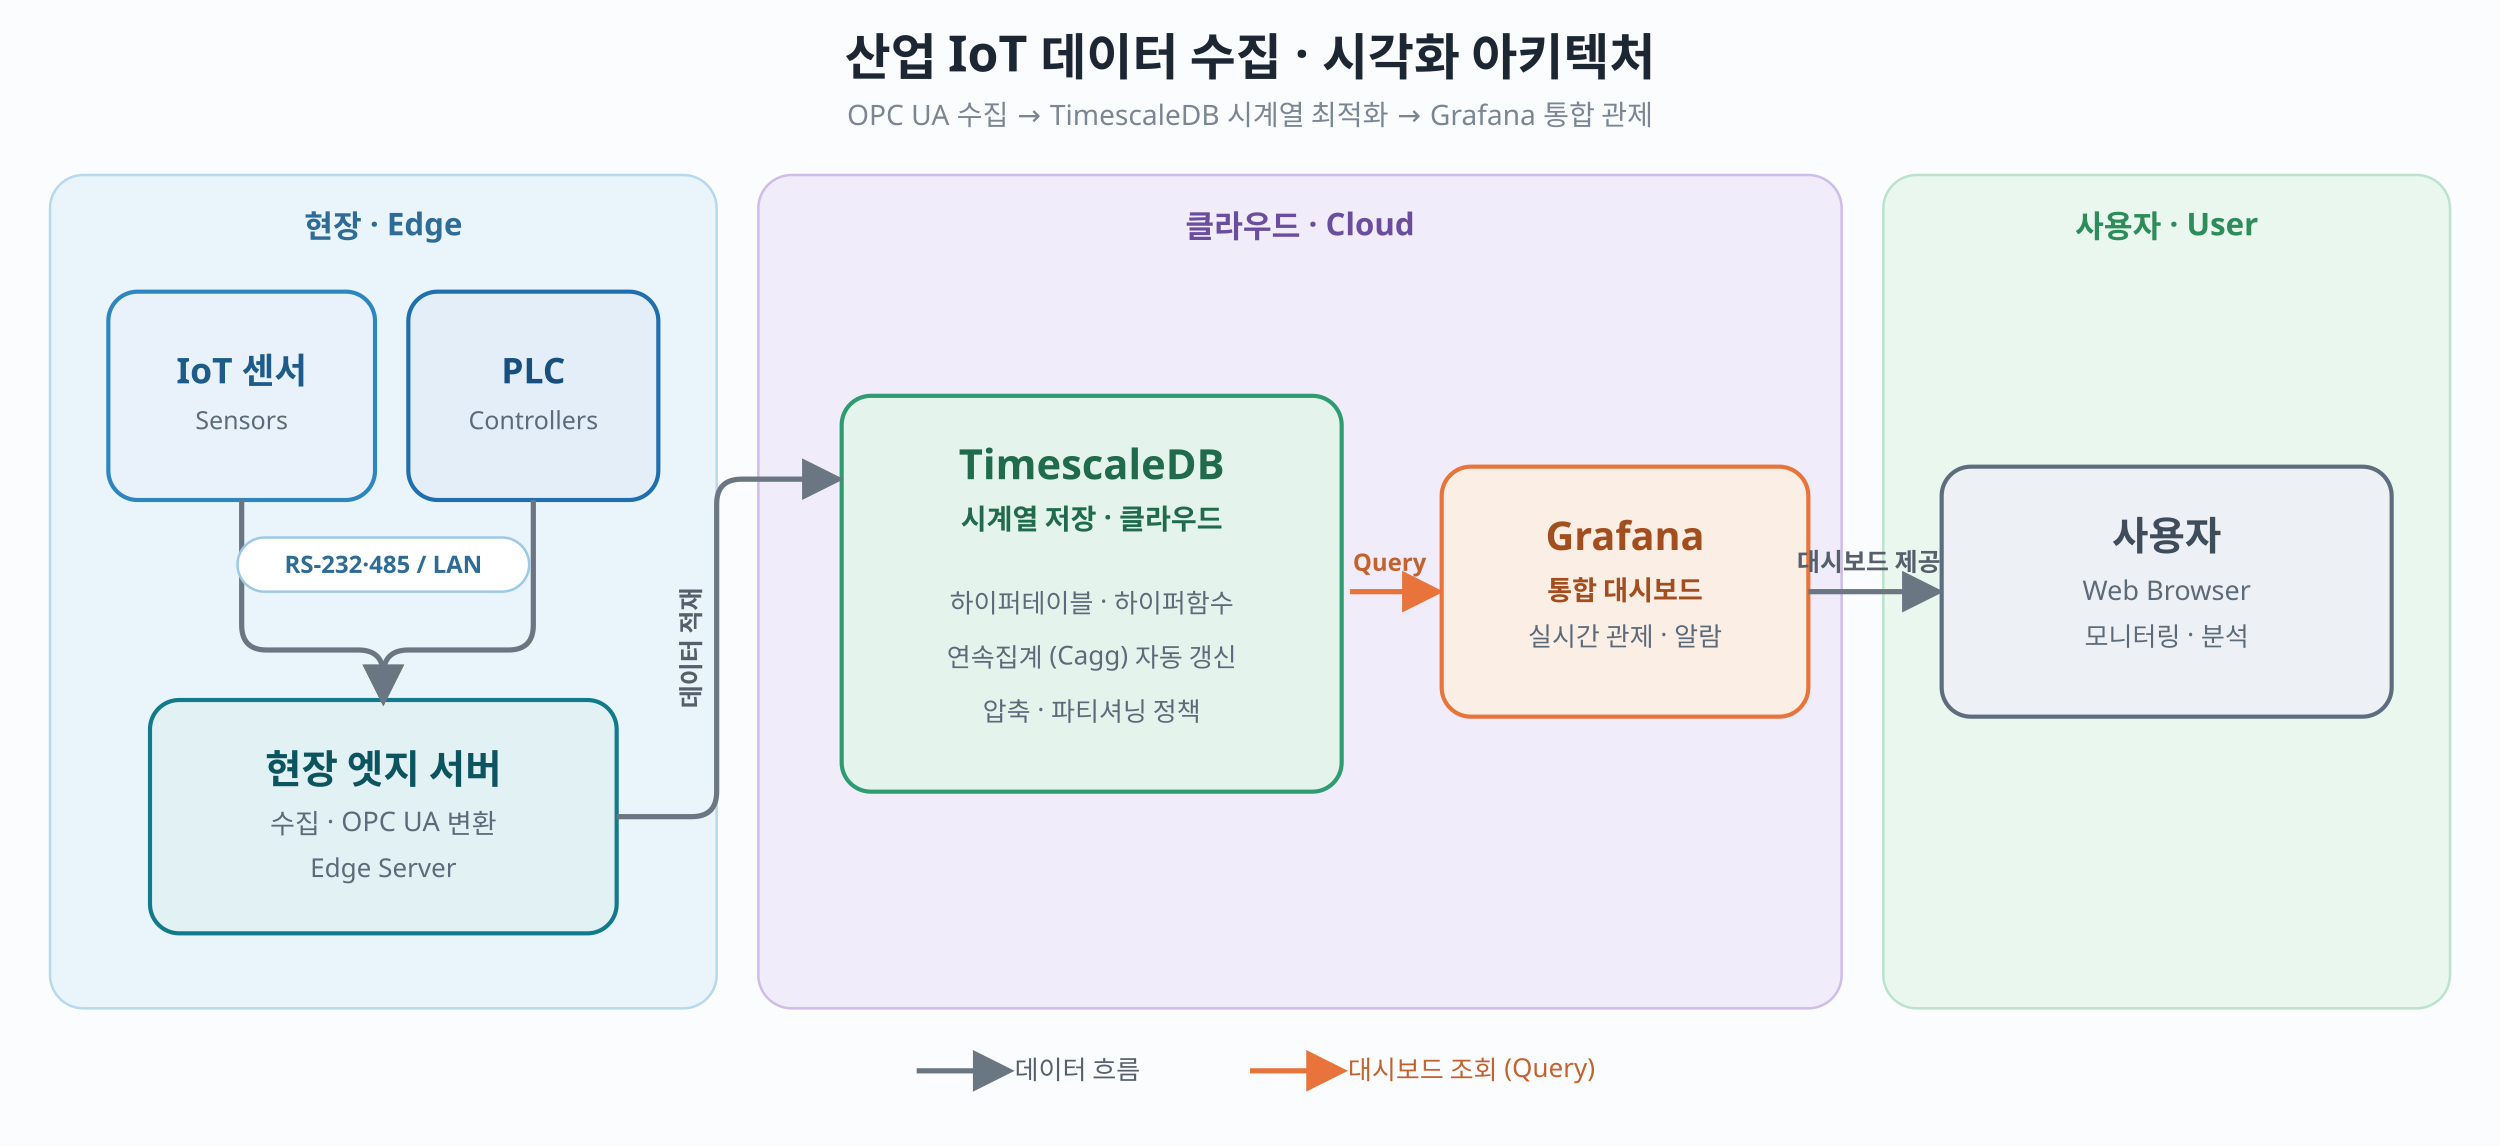
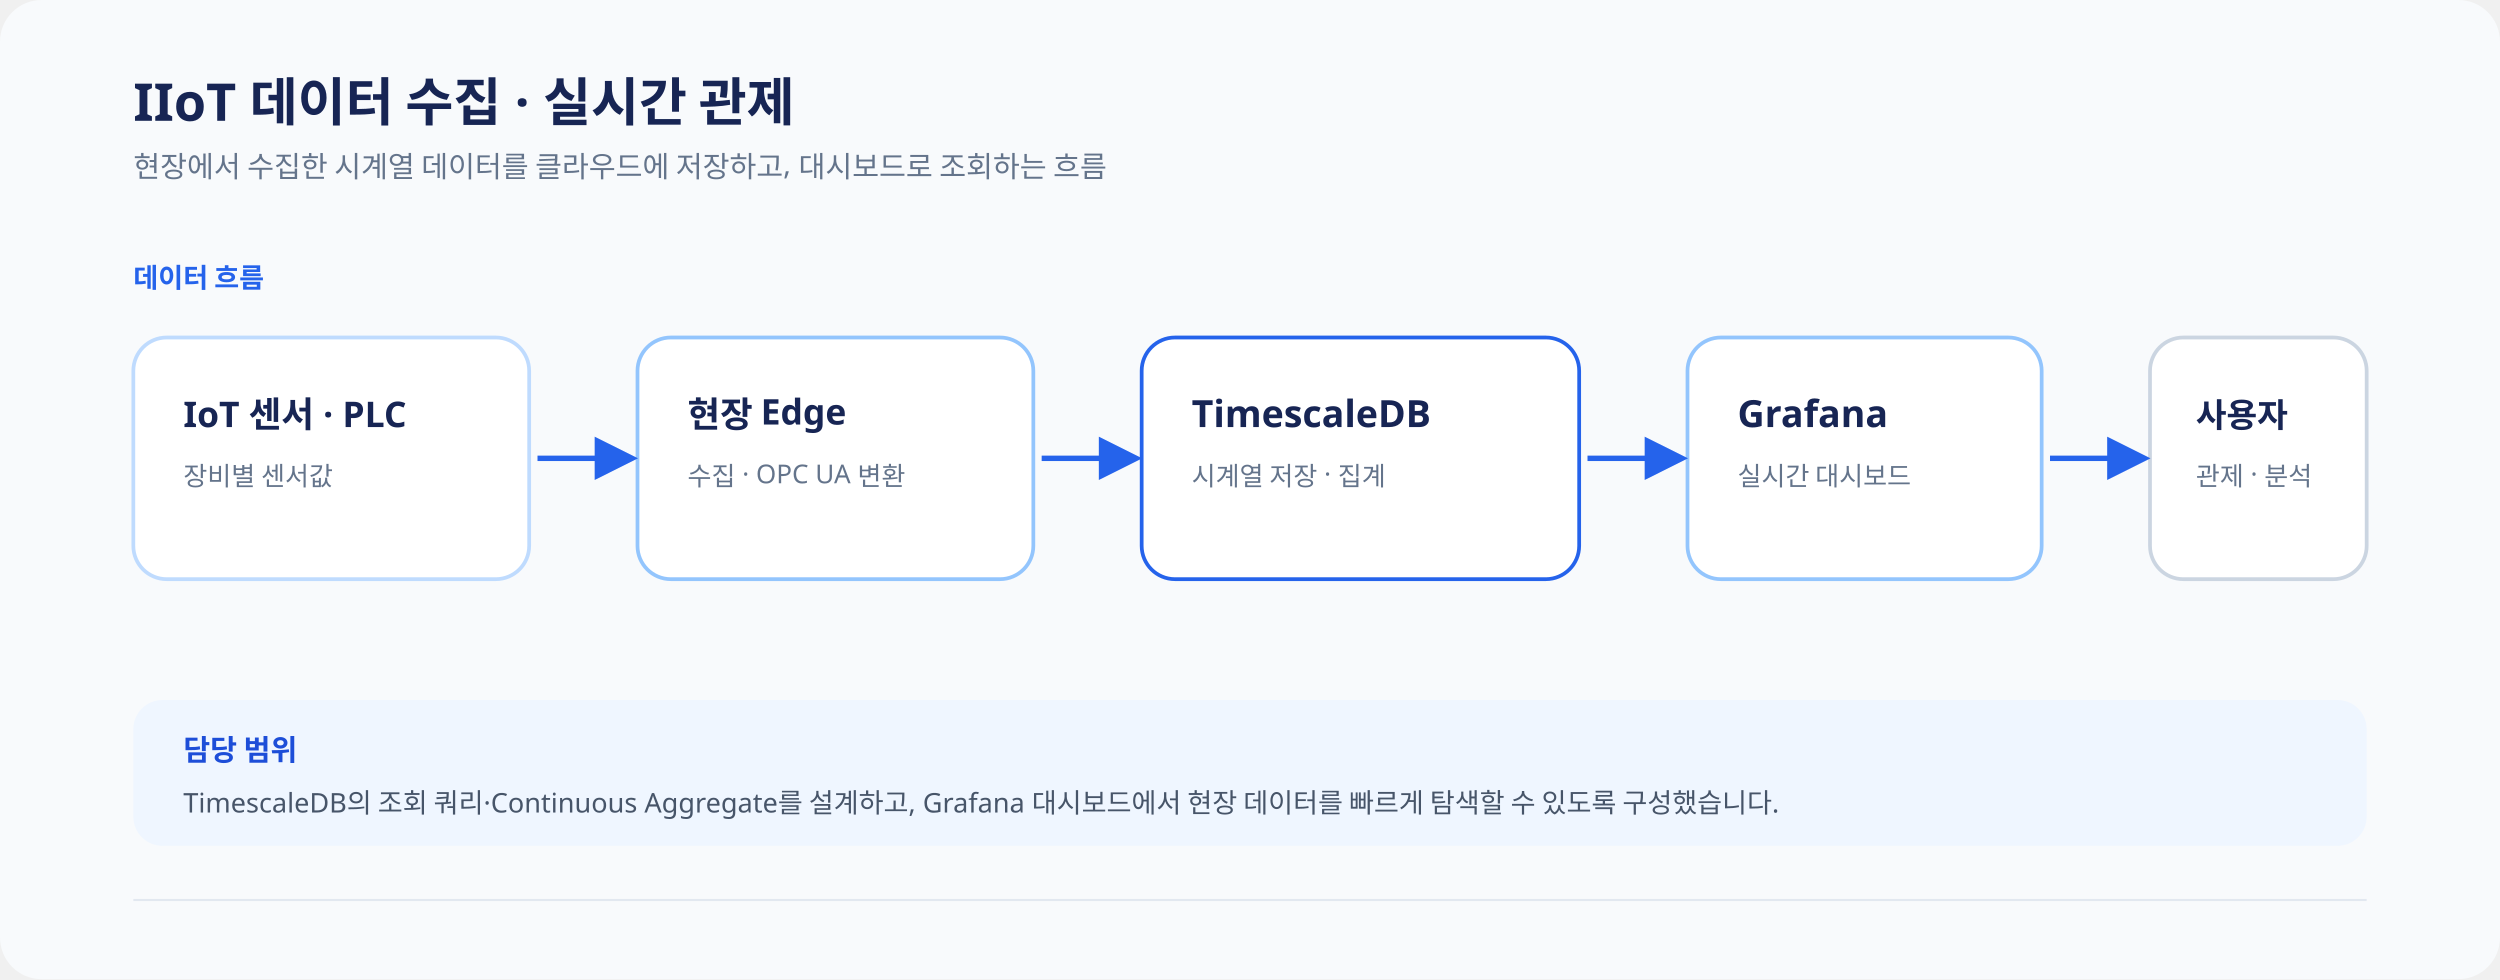
- <svg xmlns="http://www.w3.org/2000/svg" viewBox="0 0 1200 550" font-family="'Pretendard','Noto Sans KR','Malgun Gothic','Apple SD Gothic Neo',sans-serif">
+ <svg xmlns="http://www.w3.org/2000/svg" viewBox="0 0 1200 470" font-family="'Pretendard','Noto Sans KR','Malgun Gothic',sans-serif">
  <defs>
-     <marker id="arrow" viewBox="0 0 10 10" markerWidth="8" markerHeight="8" refX="6.5" refY="5" orient="auto" markerUnits="strokeWidth">
-       <path d="M0,0 L10,5 L0,10 z" fill="#6B7683" />
-     </marker>
-     <marker id="arrowAccent" viewBox="0 0 10 10" markerWidth="8" markerHeight="8" refX="6.5" refY="5" orient="auto" markerUnits="strokeWidth">
-       <path d="M0,0 L10,5 L0,10 z" fill="#E8743B" />
+     <marker id="a" viewBox="0 0 10 10" markerWidth="8" markerHeight="8" refX="7" refY="5" orient="auto">
+       <path d="M0 0 10 5 0 10z" fill="#2563EB" />
    </marker>
  </defs>
-   <rect x="0" y="0" width="1200" height="550" fill="#FBFCFE" />
-   <text x="600" y="36" text-anchor="middle" font-size="24" font-weight="700" fill="#1c2733">산업 IoT 데이터 수집 · 시각화 아키텍처</text>
-   <text x="600" y="60" text-anchor="middle" font-size="13.5" fill="#7a8694">OPC UA 수집 → TimescaleDB 시계열 최적화 → Grafana 통합 관제</text>
-   <rect x="24" y="84" width="320" height="400" rx="16" fill="#EAF4FB" stroke="#B6D9F0" stroke-width="1.2" />
-   <rect x="364" y="84" width="520" height="400" rx="16" fill="#F1ECFA" stroke="#CDBCEC" stroke-width="1.2" />
-   <rect x="904" y="84" width="272" height="400" rx="16" fill="#EAF7EF" stroke="#BBE3CB" stroke-width="1.2" />
-   <text x="184" y="114" text-anchor="middle" font-size="15" font-weight="700" fill="#2E6B96">현장 · Edge</text>
-   <text x="624" y="114" text-anchor="middle" font-size="15" font-weight="700" fill="#6A4D9E">클라우드 · Cloud</text>
-   <text x="1040" y="114" text-anchor="middle" font-size="15" font-weight="700" fill="#2C8C5A">사용자 · User</text>
-   <rect x="52" y="140" width="128" height="100" rx="14" fill="#E9F2FA" stroke="#2E86C1" stroke-width="2" />
-   <text x="116" y="184" text-anchor="middle" font-size="17" font-weight="700" fill="#1D5C8A">IoT 센서</text>
-   <text x="116" y="206" text-anchor="middle" font-size="12" fill="#5C6B7A">Sensors</text>
-   <rect x="196" y="140" width="120" height="100" rx="14" fill="#E4EEF8" stroke="#1F6FB0" stroke-width="2" />
-   <text x="256" y="184" text-anchor="middle" font-size="17" font-weight="700" fill="#174F80">PLC</text>
-   <text x="256" y="206" text-anchor="middle" font-size="12" fill="#5C6B7A">Controllers</text>
-   <rect x="72" y="336" width="224" height="112" rx="14" fill="#E2F1F4" stroke="#117A8B" stroke-width="2" />
-   <text x="184" y="376" text-anchor="middle" font-size="19" font-weight="700" fill="#0C5560">현장 엣지 서버</text>
-   <text x="184" y="400" text-anchor="middle" font-size="13" fill="#5C6B7A">수집 · OPC UA 변환</text>
-   <text x="184" y="421" text-anchor="middle" font-size="12.5" fill="#5C6B7A">Edge Server</text>
-   <rect x="404" y="190" width="240" height="190" rx="14" fill="#E4F4EC" stroke="#2D9C6F" stroke-width="2" />
-   <text x="524" y="230" text-anchor="middle" font-size="20" font-weight="700" fill="#1F6B4C">TimescaleDB</text>
-   <text x="524" y="254" text-anchor="middle" font-size="13.5" font-weight="600" fill="#1F6B4C">시계열 저장 · 클라우드</text>
-   <text x="524" y="294" text-anchor="middle" font-size="12.5" fill="#5C6B7A">하이퍼테이블 · 하이퍼함수</text>
-   <text x="524" y="320" text-anchor="middle" font-size="12.5" fill="#5C6B7A">연속집계 (Cagg) 자동 갱신</text>
-   <text x="524" y="346" text-anchor="middle" font-size="12.5" fill="#5C6B7A">압축 · 파티셔닝 정책</text>
-   <rect x="692" y="224" width="176" height="120" rx="14" fill="#FBEEE5" stroke="#E8743B" stroke-width="2" />
-   <text x="780" y="264" text-anchor="middle" font-size="19" font-weight="700" fill="#A34E1E">Grafana</text>
-   <text x="780" y="288" text-anchor="middle" font-size="13" font-weight="600" fill="#A34E1E">통합 대시보드</text>
-   <text x="780" y="310" text-anchor="middle" font-size="12.5" fill="#5C6B7A">실시간 관제 · 알람</text>
-   <rect x="932" y="224" width="216" height="120" rx="14" fill="#EDF0F4" stroke="#5D6D7E" stroke-width="2" />
-   <text x="1040" y="264" text-anchor="middle" font-size="19" font-weight="700" fill="#3E4C5B">사용자</text>
-   <text x="1040" y="288" text-anchor="middle" font-size="13" fill="#5C6B7A">Web Browser</text>
-   <text x="1040" y="310" text-anchor="middle" font-size="12.5" fill="#5C6B7A">모니터링 · 분석</text>
-   <path d="M116,240 V300 Q116,312 128,312 H172 Q184,312 184,324 V332" fill="none" stroke="#6B7683" stroke-width="2.5" marker-end="url(#arrow)" />
-   <path d="M256,240 V300 Q256,312 244,312 H196 Q184,312 184,324 V332" fill="none" stroke="#6B7683" stroke-width="2.5" marker-end="url(#arrow)" />
-   <rect x="114" y="258" width="140" height="26" rx="13" fill="#ffffff" stroke="#9CC9E8" stroke-width="1.2" />
-   <text x="184" y="275" text-anchor="middle" font-size="11.5" font-weight="600" fill="#2E6B96">RS-232·485 / LAN</text>
-   <path d="M296,392 H332 Q344,392 344,380 V242 Q344,230 356,230 H398" fill="none" stroke="#6B7683" stroke-width="2.5" marker-end="url(#arrow)" />
-   <text x="336" y="311" text-anchor="middle" font-size="12" font-weight="600" fill="#56606c" transform="rotate(-90 336 311)">데이터 적재</text>
-   <path d="M648,284 H686" fill="none" stroke="#E8743B" stroke-width="2.5" marker-end="url(#arrowAccent)" />
-   <text x="667" y="274" text-anchor="middle" font-size="11.5" font-weight="600" fill="#c5612e">Query</text>
-   <path d="M868,284 H926" fill="none" stroke="#6B7683" stroke-width="2.5" marker-end="url(#arrow)" />
-   <text x="897" y="274" text-anchor="middle" font-size="12" font-weight="600" fill="#56606c">대시보드 제공</text>
-   <line x1="440" y1="514" x2="480" y2="514" stroke="#6B7683" stroke-width="2.5" marker-end="url(#arrow)" />
-   <text x="487" y="518" font-size="12.5" fill="#56606c">데이터 흐름</text>
-   <line x1="600" y1="514" x2="640" y2="514" stroke="#E8743B" stroke-width="2.5" marker-end="url(#arrowAccent)" />
-   <text x="647" y="518" font-size="12.5" fill="#c5612e">대시보드 조회 (Query)</text>
+   <rect width="1200" height="470" rx="20" fill="#F8FAFC" />
+   <text x="64" y="58" font-size="25" font-weight="700" fill="#172554">IIoT 데이터 수집 · 실시간 관제</text>
+   <text x="64" y="85" font-size="14" fill="#64748B">현장에서 수집한 시계열 데이터를 클라우드에 저장하고, 대시보드로 조회하는 흐름</text>
+   <text x="64" y="138" font-size="13" font-weight="700" fill="#2563EB">데이터 흐름</text>
+   <g fill="#fff" stroke-width="1.8">
+     <rect x="64" y="162" width="190" height="116" rx="16" stroke="#BFDBFE" />
+     <rect x="306" y="162" width="190" height="116" rx="16" stroke="#93C5FD" />
+     <rect x="548" y="162" width="210" height="116" rx="16" stroke="#2563EB" />
+     <rect x="810" y="162" width="170" height="116" rx="16" stroke="#93C5FD" />
+     <rect x="1032" y="162" width="104" height="116" rx="16" stroke="#CBD5E1" />
+   </g>
+   <g fill="#172554">
+     <text x="88" y="205" font-size="17" font-weight="700">IoT 센서 · PLC</text>
+     <text x="330" y="205" font-size="17" font-weight="700">현장 Edge</text>
+     <text x="572" y="205" font-size="18" font-weight="700">TimescaleDB</text>
+     <text x="834" y="205" font-size="18" font-weight="700">Grafana</text>
+     <text x="1054" y="205" font-size="16" font-weight="700">사용자</text>
+   </g>
+   <g font-size="12.5" fill="#64748B">
+     <text x="88" y="233">장비별 센서값</text>
+     <text x="330" y="233">수집 · OPC UA 변환</text>
+     <text x="572" y="233">시계열 저장 · 집계</text>
+     <text x="834" y="233">실시간 대시보드</text>
+     <text x="1054" y="233">관제 · 분석</text>
+   </g>
+   <g stroke="#2563EB" stroke-width="2.6" fill="none" marker-end="url(#a)">
+     <path d="M258 220h42" />
+     <path d="M500 220h42" />
+     <path d="M762 220h42" />
+     <path d="M984 220h42" />
+   </g>
+   <rect x="64" y="336" width="1072" height="70" rx="14" fill="#EFF6FF" />
+   <text x="88" y="365" font-size="14" font-weight="700" fill="#1D4ED8">담당 범위</text>
+   <text x="88" y="390" font-size="13" fill="#475569">TimescaleDB의 조회 쿼리·Continuous Aggregate를 설계하고, Grafana 대시보드에서 현장 데이터를 빠르게 탐색할 수 있도록 구성했습니다.</text>
+   <line x1="64" y1="432" x2="1136" y2="432" stroke="#E2E8F0" />
</svg>
